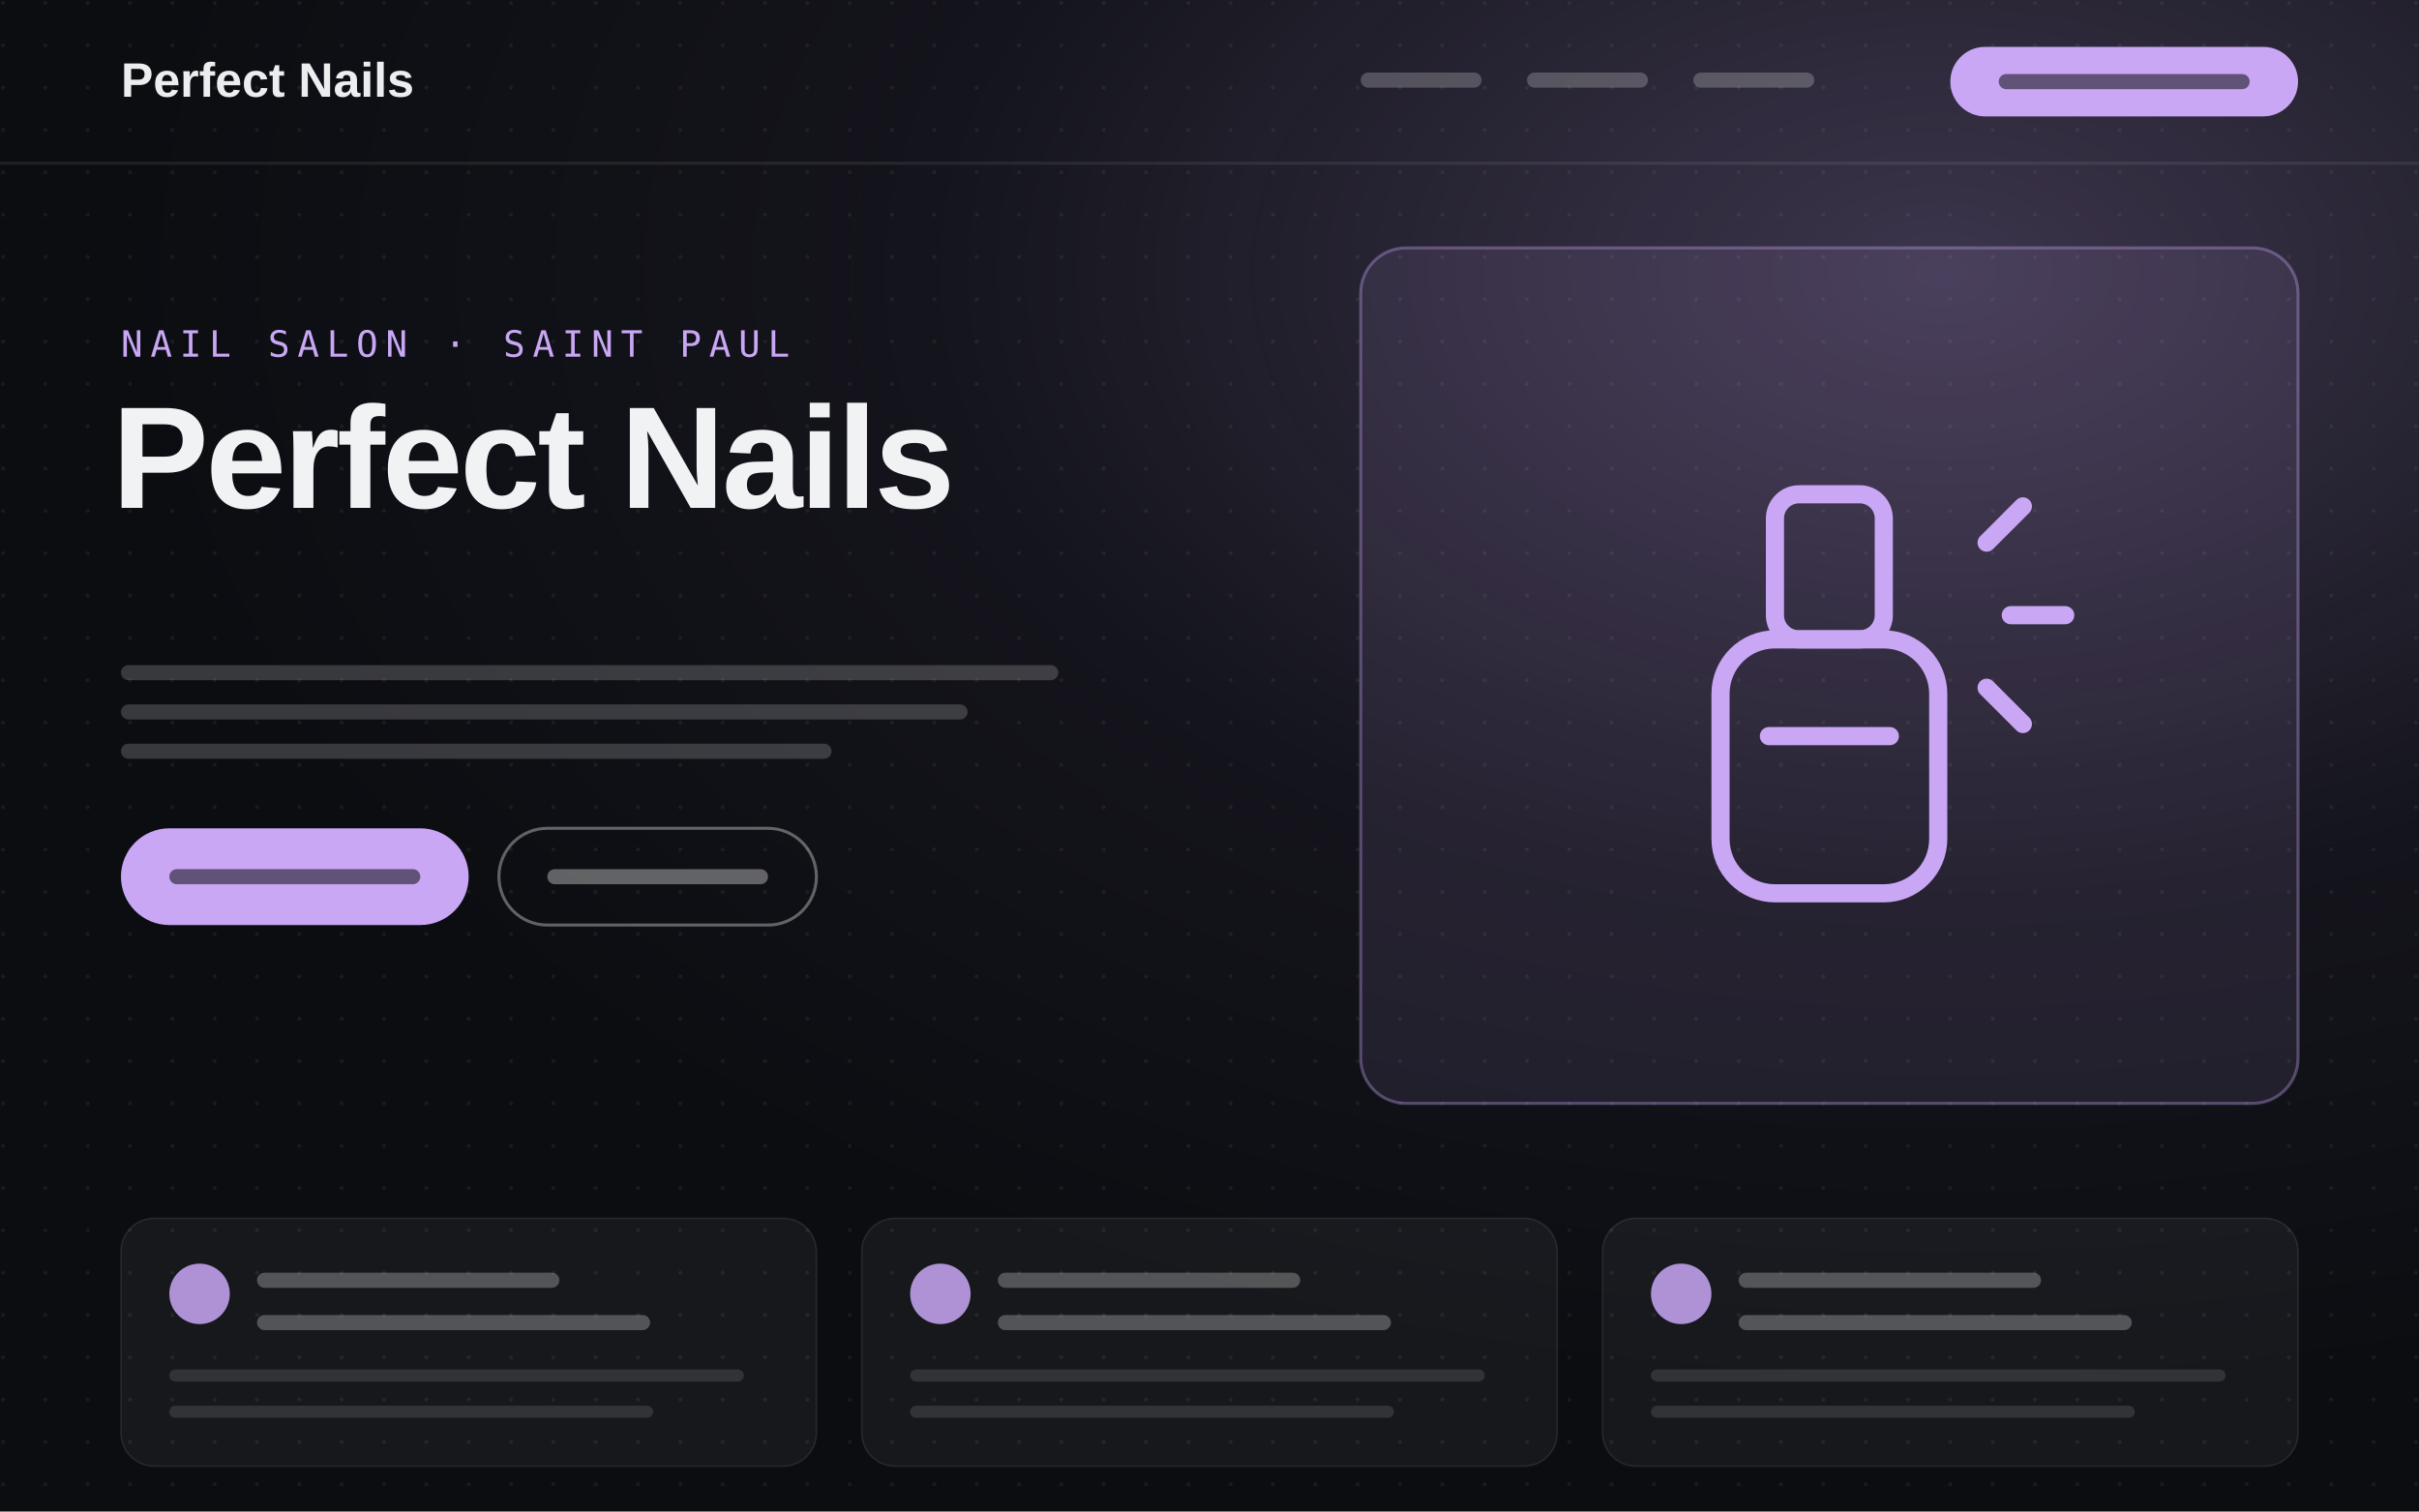
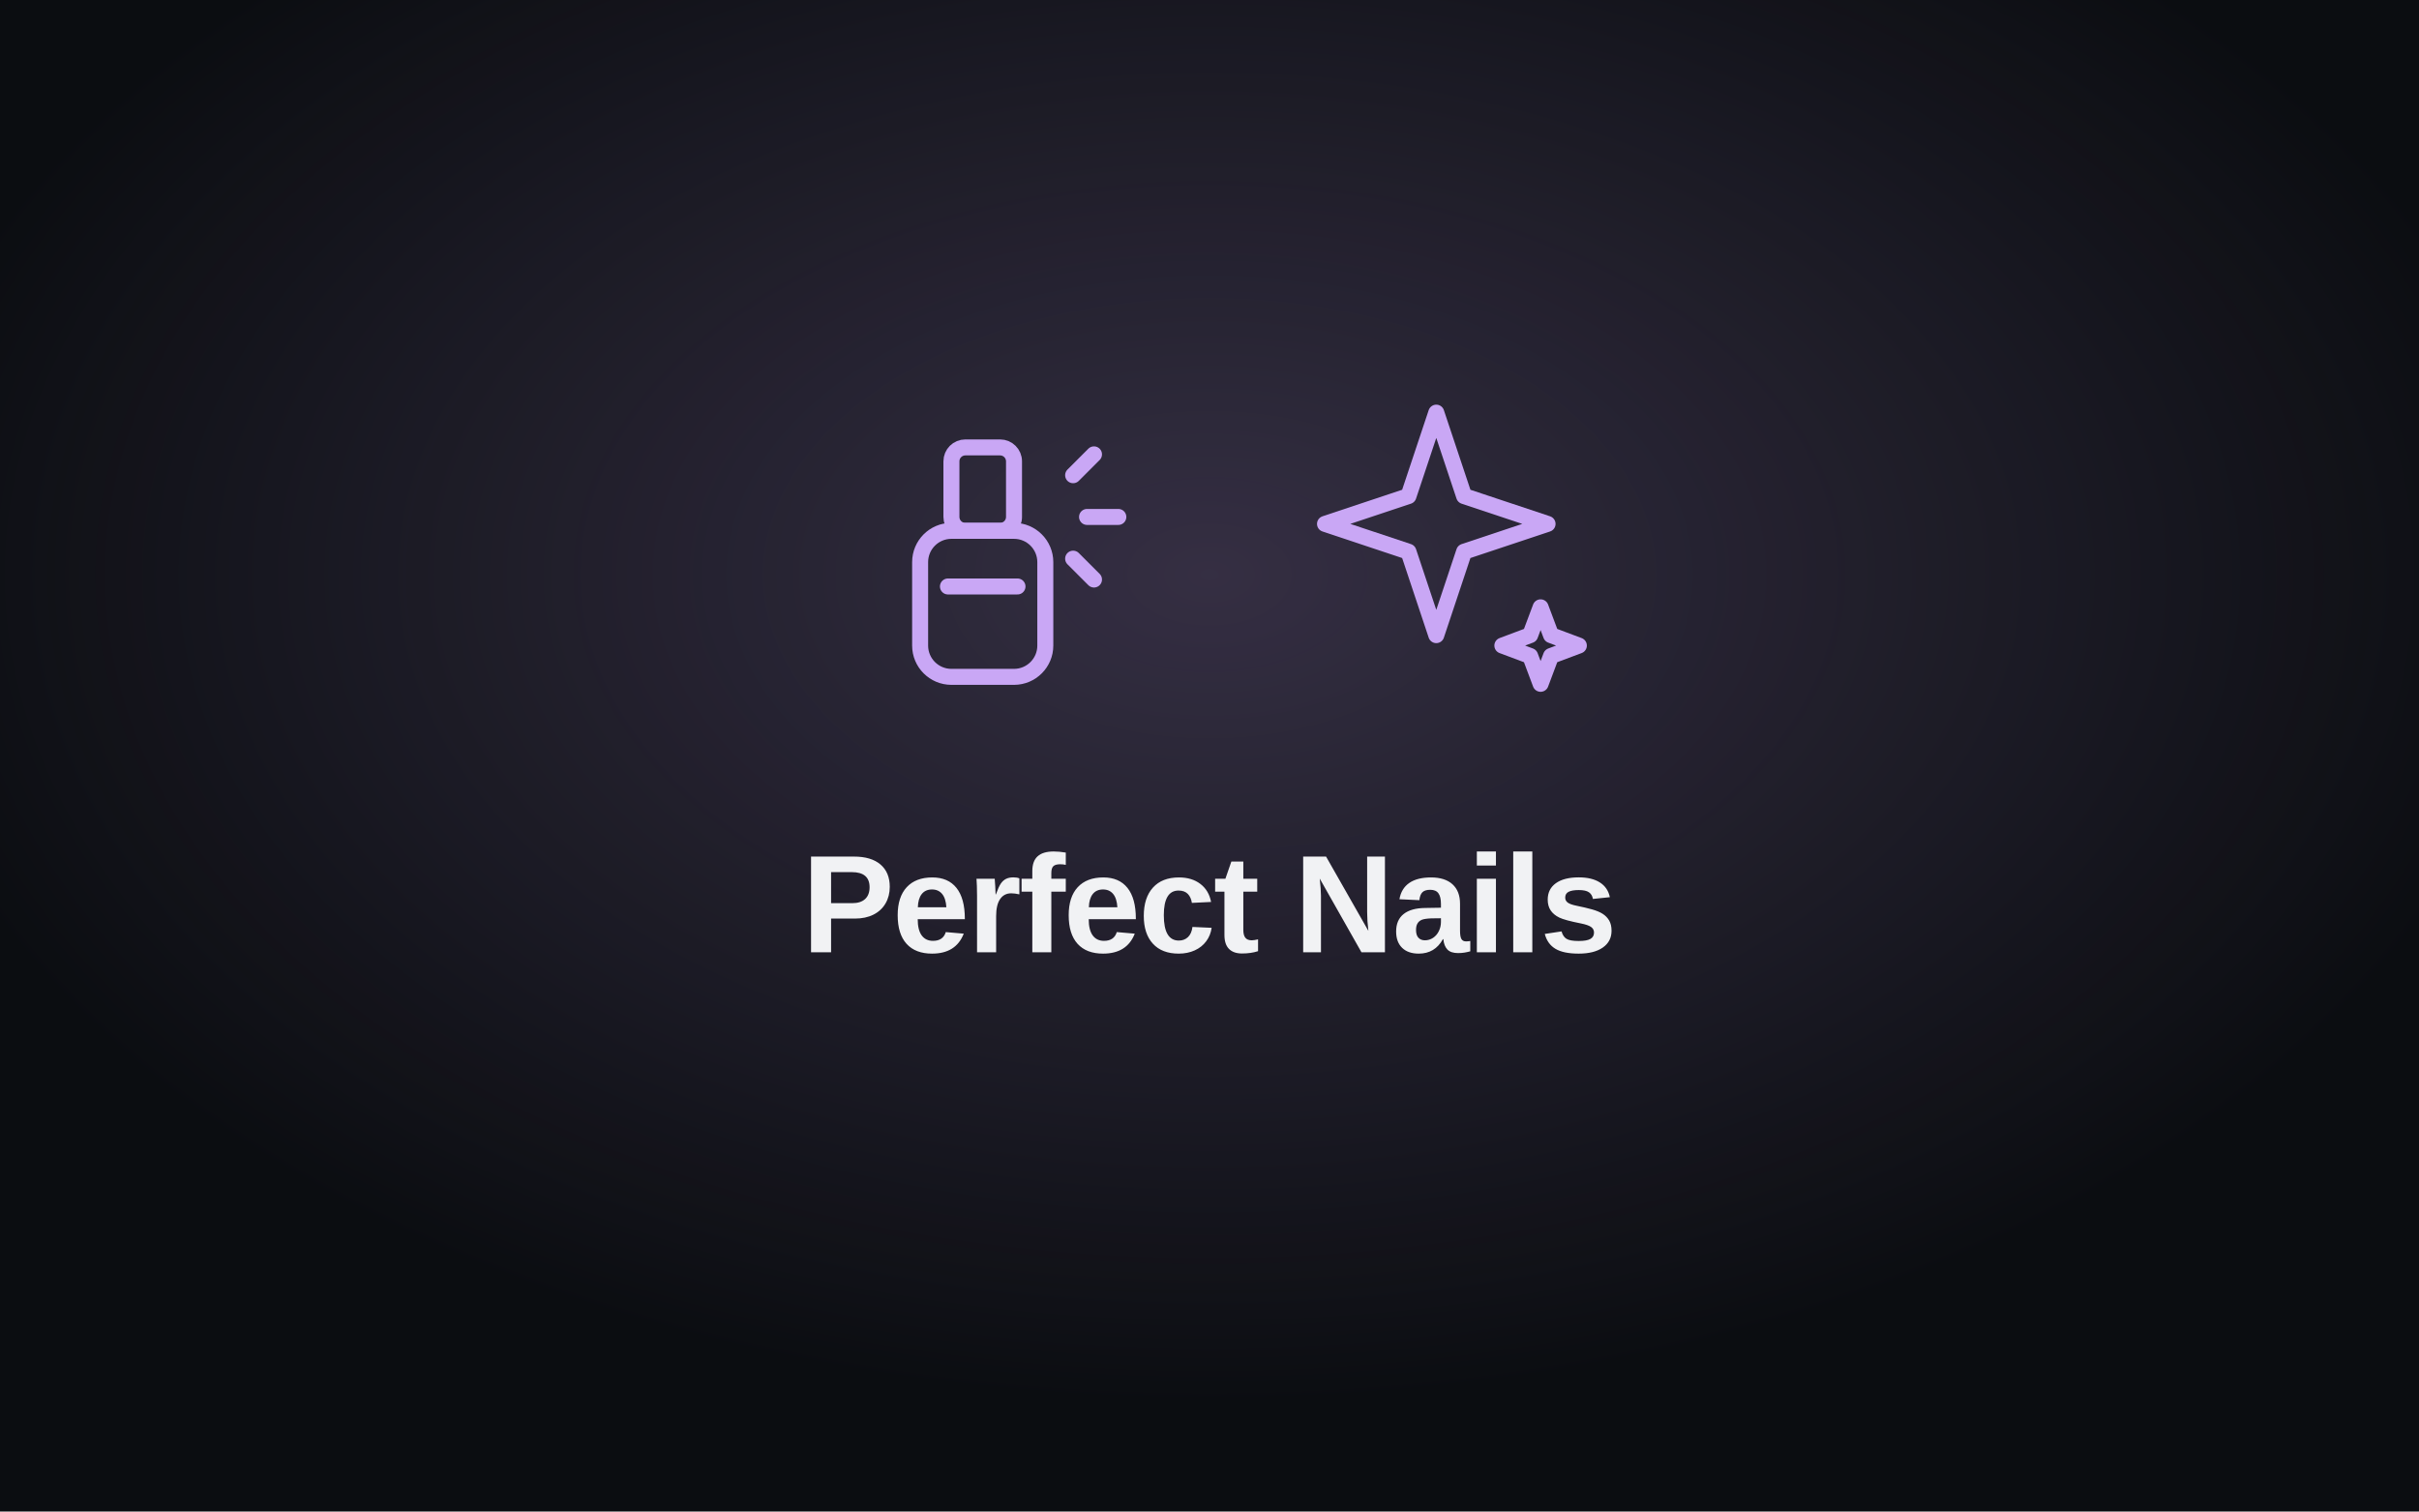
<svg xmlns="http://www.w3.org/2000/svg" viewBox="0 0 1600 1000" width="1600" height="1000">
  <defs>
-     <radialGradient id="g" cx="80%" cy="18%" r="75%">
-       <stop offset="0" stop-color="#C9A7F5" stop-opacity=".26" />
-       <stop offset=".55" stop-color="#C9A7F5" stop-opacity=".05" />
+     <radialGradient id="g" cx="50%" cy="38%" r="55%">
+       <stop offset="0" stop-color="#C9A7F5" stop-opacity=".22" />
      <stop offset="1" stop-color="#C9A7F5" stop-opacity="0" />
    </radialGradient>
-     <pattern id="d" width="28" height="28" patternUnits="userSpaceOnUse">
-       <circle cx="2" cy="2" r="1.3" fill="#FFFFFF" fill-opacity=".06" />
-     </pattern>
-     <linearGradient id="s" x1="0" y1="0" x2="0" y2="1">
-       <stop offset="0" stop-color="#1A1E26" />
-       <stop offset="1" stop-color="#12151B" />
-     </linearGradient>
  </defs>
  <rect width="100%" height="100%" fill="#0B0D11" />
-   <rect width="100%" height="100%" fill="url(#d)" />
  <rect width="100%" height="100%" fill="url(#g)" />
-   <text x="80" y="64" font-family="Segoe UI, Arial, sans-serif" font-weight="700" font-size="32" fill="#ECEDEF">Perfect Nails</text>
-   <rect x="900" y="48" width="80" height="10" rx="5" fill="#FFFFFF" fill-opacity=".22" />
-   <rect x="1010" y="48" width="80" height="10" rx="5" fill="#FFFFFF" fill-opacity=".22" />
-   <rect x="1120" y="48" width="80" height="10" rx="5" fill="#FFFFFF" fill-opacity=".22" />
-   <rect x="1290" y="31" width="230" height="46" rx="23" fill="#C9A7F5" />
-   <rect x="1322" y="49" width="166" height="10" rx="5" fill="#0B0D11" fill-opacity=".55" />
-   <path d="M0 108 H1600" stroke="#FFFFFF" stroke-opacity=".08" stroke-width="2" />
-   <text x="80" y="236" font-family="Consolas, monospace" font-size="24" letter-spacing="5" fill="#C9A7F5">NAIL SALON · SAINT PAUL</text>
-   <text x="74" y="336" font-family="Segoe UI, Arial, sans-serif" font-weight="700" font-size="96" letter-spacing="-2" fill="#F1F2F4">Perfect Nails</text>
-   <rect x="80" y="440" width="620" height="10" rx="5.0" fill="#FFFFFF" fill-opacity=".18" />
-   <rect x="80" y="466" width="560" height="10" rx="5.0" fill="#FFFFFF" fill-opacity=".18" />
-   <rect x="80" y="492" width="470" height="10" rx="5.0" fill="#FFFFFF" fill-opacity=".18" />
-   <rect x="80" y="548" width="230" height="64" rx="32" fill="#C9A7F5" />
-   <rect x="112" y="575" width="166" height="10" rx="5" fill="#0B0D11" fill-opacity=".55" />
-   <rect x="330" y="548" width="210" height="64" rx="32" fill="none" stroke="#FFFFFF" stroke-opacity=".35" stroke-width="2" />
-   <rect x="362" y="575" width="146" height="10" rx="5" fill="#FFFFFF" fill-opacity=".35" />
-   <rect x="900" y="164" width="620" height="566" rx="30" fill="#C9A7F5" fill-opacity=".10" stroke="#C9A7F5" stroke-opacity=".35" stroke-width="2" />
-   <g transform="translate(1010 247) scale(4.0)" fill="none" stroke="#C9A7F5" stroke-width="3.0" stroke-linecap="round" stroke-linejoin="round">
+   <g transform="translate(535.0 250) scale(2.3)" fill="none" stroke="#C9A7F5" stroke-width="4.6" stroke-linecap="round" stroke-linejoin="round">
    <rect x="32" y="44" width="36" height="42" rx="9" />
    <rect x="41" y="20" width="18" height="24" rx="4" />
    <path d="M40 60 h20" />
    <path d="M76 28 l6-6 M80 40 h9 M76 52 l6 6" />
  </g>
-   <rect x="80" y="806" width="460" height="164" rx="22" fill="#FFFFFF" fill-opacity=".05" stroke="#FFFFFF" stroke-opacity=".09" />
-   <circle cx="132" cy="856" r="20" fill="#C9A7F5" fill-opacity=".85" />
-   <rect x="170" y="842" width="200" height="10" rx="5.0" fill="#FFFFFF" fill-opacity=".26" />
-   <rect x="170" y="870" width="260" height="10" rx="5.0" fill="#FFFFFF" fill-opacity=".26" />
-   <rect x="112" y="906" width="380" height="8" rx="4.0" fill="#FFFFFF" fill-opacity=".12" />
-   <rect x="112" y="930" width="320" height="8" rx="4.0" fill="#FFFFFF" fill-opacity=".12" />
-   <rect x="570" y="806" width="460" height="164" rx="22" fill="#FFFFFF" fill-opacity=".05" stroke="#FFFFFF" stroke-opacity=".09" />
-   <circle cx="622" cy="856" r="20" fill="#C9A7F5" fill-opacity=".85" />
-   <rect x="660" y="842" width="200" height="10" rx="5.0" fill="#FFFFFF" fill-opacity=".26" />
-   <rect x="660" y="870" width="260" height="10" rx="5.0" fill="#FFFFFF" fill-opacity=".26" />
-   <rect x="602" y="906" width="380" height="8" rx="4.0" fill="#FFFFFF" fill-opacity=".12" />
-   <rect x="602" y="930" width="320" height="8" rx="4.0" fill="#FFFFFF" fill-opacity=".12" />
-   <rect x="1060" y="806" width="460" height="164" rx="22" fill="#FFFFFF" fill-opacity=".05" stroke="#FFFFFF" stroke-opacity=".09" />
-   <circle cx="1112" cy="856" r="20" fill="#C9A7F5" fill-opacity=".85" />
-   <rect x="1150" y="842" width="200" height="10" rx="5.0" fill="#FFFFFF" fill-opacity=".26" />
-   <rect x="1150" y="870" width="260" height="10" rx="5.0" fill="#FFFFFF" fill-opacity=".26" />
-   <rect x="1092" y="906" width="380" height="8" rx="4.0" fill="#FFFFFF" fill-opacity=".12" />
-   <rect x="1092" y="930" width="320" height="8" rx="4.0" fill="#FFFFFF" fill-opacity=".12" />
+   <g transform="translate(835.0 250) scale(2.3)" fill="none" stroke="#C9A7F5" stroke-width="4.6" stroke-linecap="round" stroke-linejoin="round">
+     <path d="M50 10 l8 24 24 8-24 8-8 24-8-24-24-8 24-8z" />
+     <path d="M80 66 l3 8 8 3-8 3-3 8-3-8-8-3 8-3z" />
+   </g>
+   <text x="800.0" y="630" text-anchor="middle" font-family="Segoe UI, Arial, sans-serif" font-weight="700" font-size="92" letter-spacing="-1.5" fill="#F1F2F4">Perfect Nails</text>
</svg>
